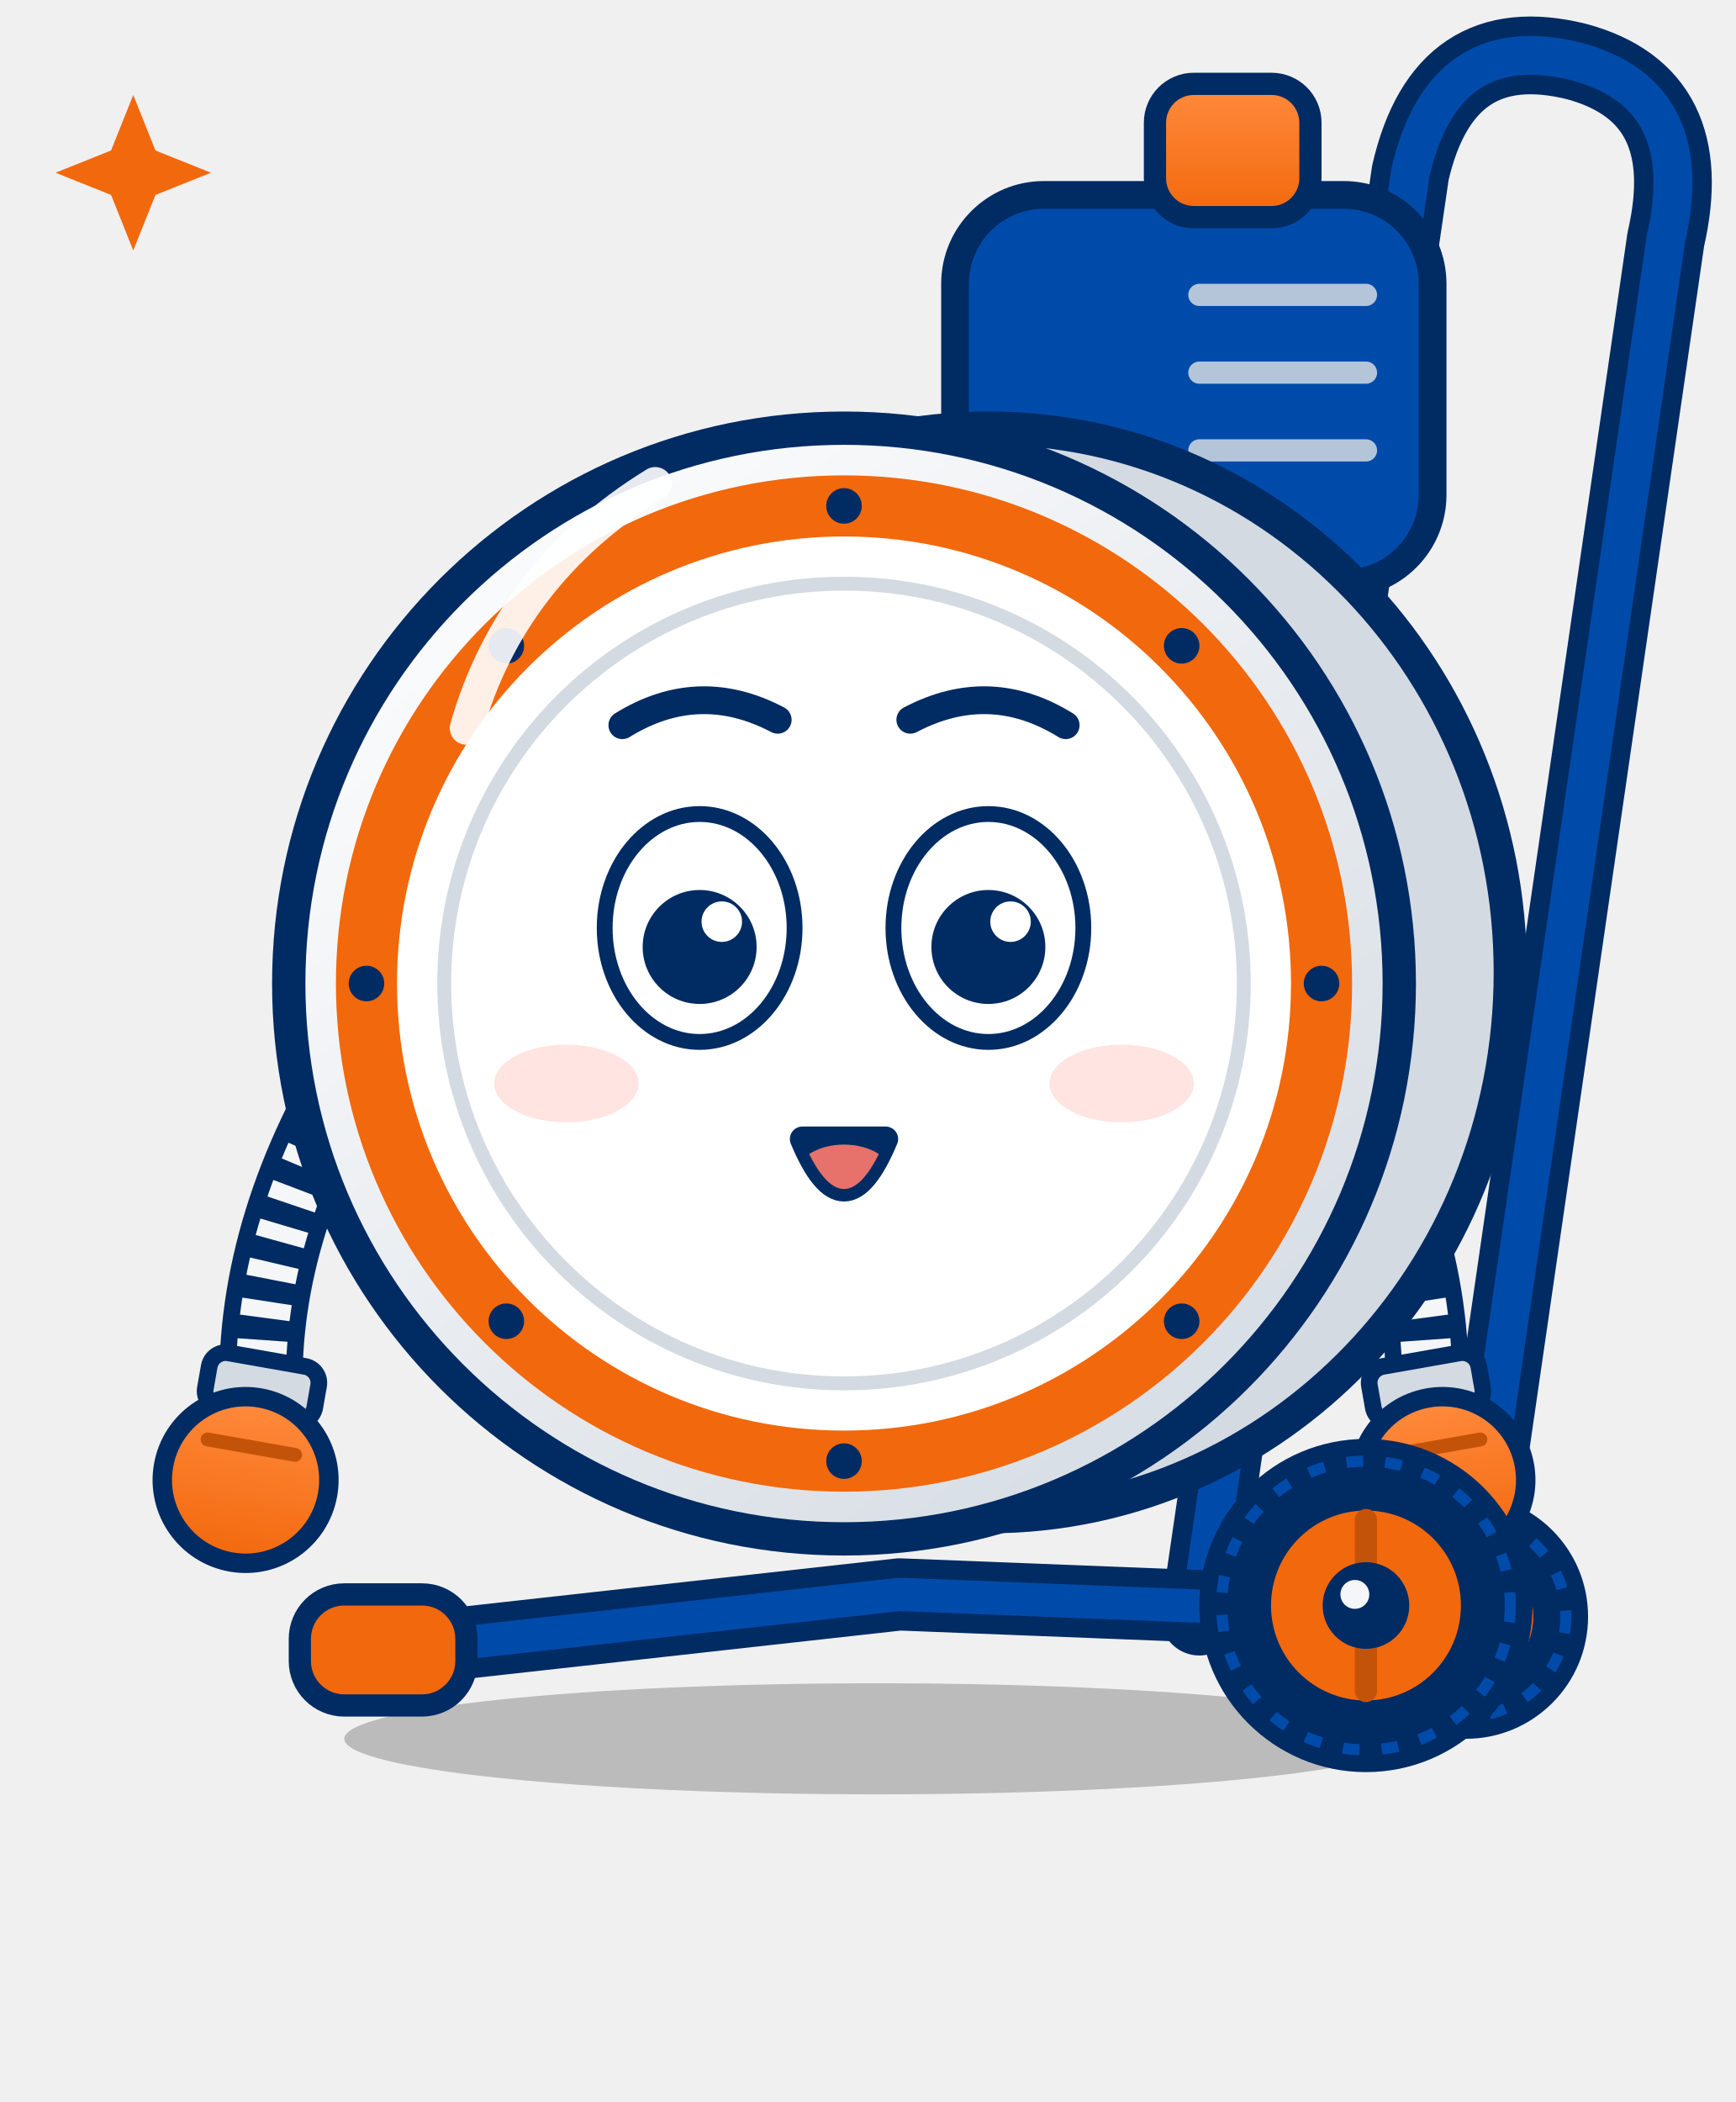
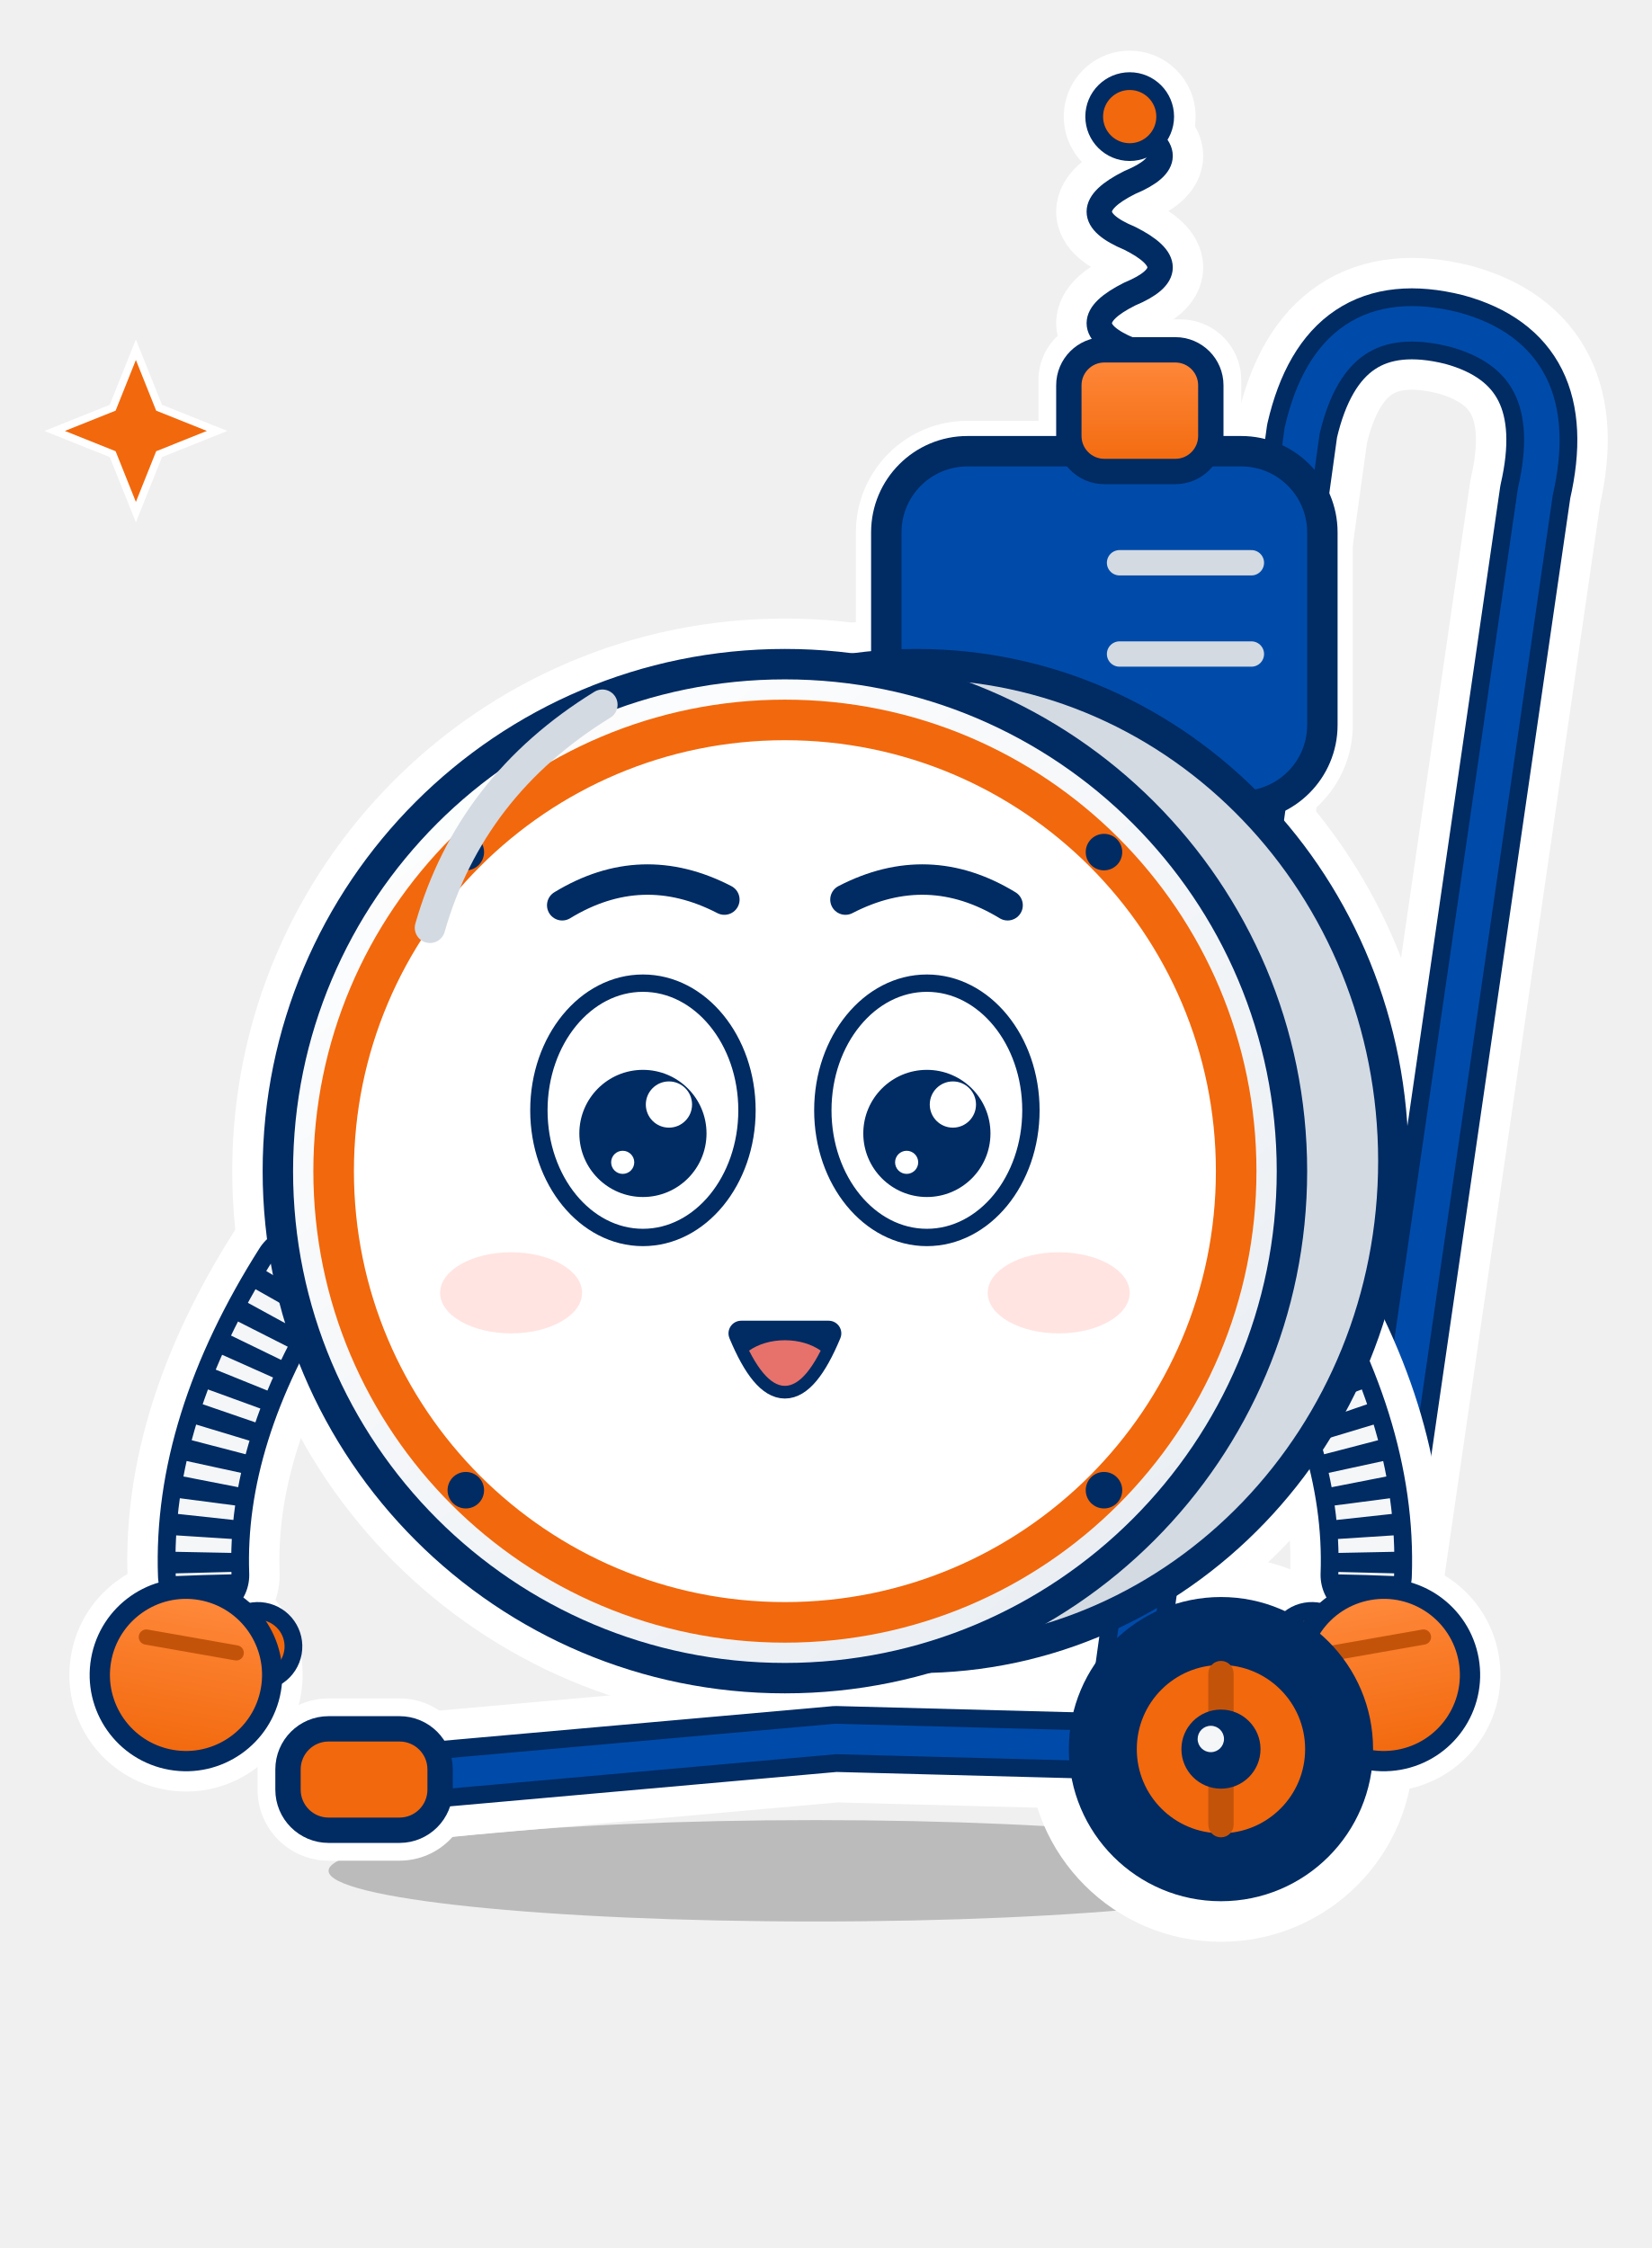
- <svg xmlns="http://www.w3.org/2000/svg" viewBox="-32 8.9 312.6 378.5" class="mola" role="img" aria-label="Mola, o mascote da M&amp;C Desentupidora">
+ <svg xmlns="http://www.w3.org/2000/svg" viewBox="-34.8 -45 325.8 443.4" class="mola" role="img" aria-label="Mola, a mascote da M&amp;C Desentupidora">
  <defs>
    <linearGradient id="ml8m" x1=".1" y1="0" x2=".9" y2="1">
      <stop offset="0" stop-color="#ffffff" />
-       <stop offset="1" stop-color="#D3DAE2" />
+       <stop offset="1" stop-color="#e8edf2" />
    </linearGradient>
    <linearGradient id="ml8o" x1="0" y1="0" x2="0" y2="1">
      <stop offset="0" stop-color="#ff8a3d" />
      <stop offset="1" stop-color="#F2680C" />
    </linearGradient>
    <clipPath id="ml8c">
-       <path d="M112.5,214 Q120,214 127.5,214 Q120,232 112.5,214 Z" />
+       <path d="M111.375,218 Q120,218 128.625,218 Q120,238.7 111.375,218 Z" />
    </clipPath>
  </defs>
  <g class="ml-rig">
-     <ellipse cx="126" cy="322" rx="96" ry="10" fill="#000" opacity="0.22" class="ml-shadow" />
-     <g class="ml-body">
-       <g>
-         <path d="M184,300 L222,40 Q228,14 252,20 Q274,26 268,52 L232,300" fill="none" stroke="#002B63" stroke-width="14" stroke-linecap="round" stroke-linejoin="round" />
-         <path d="M184,300 L222,40 Q228,14 252,20 Q274,26 268,52 L232,300" fill="none" stroke="#004BA9" stroke-width="7" stroke-linecap="round" stroke-linejoin="round" />
-       </g>
-       <g class="ml-wheel" transform="translate(232,300)">
-         <g>
-           <circle r="22" fill="#002B63" />
-           <circle r="18" fill="none" stroke="#004BA9" stroke-width="2" stroke-dasharray="3 4" />
-           <circle r="13.64" fill="#F2680C" stroke="#002B63" stroke-width="3" />
-           <rect x="-2" y="-12.76" width="4" height="25.52" rx="2" fill="#C4530A" />
-           <circle r="5.72" fill="#002B63" />
-           <circle cx="-2" cy="-2" r="2.6" fill="#F4F6F8" />
+     <ellipse cx="126" cy="324" rx="96" ry="10" fill="#000" opacity="0.22" class="ml-shadow ml-cart" />
+     <g class="ml-lean" transform="rotate(0 126 320)">
+       <g class="ml-body">
+         <g class="ml-outline ml-cart">
+           <rect x="134" y="38" width="98" height="82" rx="22" fill="#fff" />
+           <rect x="170" y="18" width="40" height="36" rx="12" fill="#fff" />
+           <path d="M188,24 q-12,-5 0,-11 q12,-5 0,-11 q-12,-5 0,-11 q12,-5 0,-11" fill="none" stroke="#fff" stroke-width="17" stroke-linecap="round" stroke-linejoin="round" />
+           <circle cx="188" cy="-22" r="13" fill="#fff" />
+           <rect x="16" y="290" width="42" height="32" rx="14" fill="#fff" />
+           <circle cx="206" cy="300" r="38" fill="#fff" />
+           <path d="M186,300 L222,40 Q228,14 252,20 Q274,26 268,52 L232,300" fill="none" stroke="#fff" stroke-width="26" stroke-linecap="round" stroke-linejoin="round" />
+           <path d="M40,306 L130,298 L206,300" fill="none" stroke="#fff" stroke-width="25" stroke-linecap="round" stroke-linejoin="round" />
+         </g>
+         <g class="ml-outline">
+           <ellipse cx="146" cy="184" rx="103" ry="107" fill="#fff" />
+           <circle cx="120" cy="186" r="109" fill="#fff" />
+         </g>
+         <g class="ml-cart">
+           <g>
+             <path d="M186,300 L222,40 Q228,14 252,20 Q274,26 268,52 L232,300" fill="none" stroke="#002B63" stroke-width="14" stroke-linecap="round" stroke-linejoin="round" />
+             <path d="M186,300 L222,40 Q228,14 252,20 Q274,26 268,52 L232,300" fill="none" stroke="#004BA9" stroke-width="7" stroke-linecap="round" stroke-linejoin="round" />
+           </g>
+           <g>
+             <path d="M40,306 L130,298 L206,300" fill="none" stroke="#002B63" stroke-width="13" stroke-linecap="round" stroke-linejoin="round" />
+             <path d="M40,306 L130,298 L206,300" fill="none" stroke="#004BA9" stroke-width="6" stroke-linecap="round" stroke-linejoin="round" />
+           </g>
+           <rect x="22" y="296" width="30" height="20" rx="8" fill="#F2680C" stroke="#002B63" stroke-width="5" />
+           <g class="ml-motor">
+             <rect x="140" y="44" width="86" height="70" rx="16" fill="#004BA9" stroke="#002B63" stroke-width="6" />
+             <path d="M186,66 H212" stroke="#D3DAE2" stroke-width="5" stroke-linecap="round" />
+             <path d="M186,84 H212" stroke="#D3DAE2" stroke-width="5" stroke-linecap="round" />
+             <g>
+               <path d="M188,24 q-12,-5 0,-11 q12,-5 0,-11 q-12,-5 0,-11 q12,-5 0,-11" fill="none" stroke="#002B63" stroke-width="5" stroke-linecap="round" stroke-linejoin="round" />
+               <circle cx="188" cy="-22" r="7" fill="#F2680C" stroke="#002B63" stroke-width="3.5" />
+               <rect x="176" y="24" width="28" height="24" rx="7" fill="url(#ml8o)" stroke="#002B63" stroke-width="5" />
+             </g>
+           </g>
+         </g>
+         <g class="ml-arm ml-cart" transform="translate(24,206) rotate(10)">
+           <g>
+             <path d="M0,0 Q-14,34 -8,62" fill="none" stroke="#fff" stroke-width="30" stroke-linecap="round" />
+             <circle cx="-8" cy="82" r="23" fill="#fff" />
+             <path d="M0,0 Q-14,34 -8,62" fill="none" stroke="#002B63" stroke-width="18" stroke-linecap="round" />
+             <path d="M0,0 Q-14,34 -8,62" fill="none" stroke="#F4F6F8" stroke-width="11" stroke-dasharray="3 4" />
+             <circle cx="5" cy="74" r="7" fill="#F2680C" stroke="#002B63" stroke-width="3.5" />
+             <circle cx="-8" cy="82" r="17" fill="url(#ml8o)" stroke="#002B63" stroke-width="4" />
+             <path d="M-17,76 h18" stroke="#C4530A" stroke-width="3" stroke-linecap="round" />
+           </g>
+         </g>
+         <g class="ml-arm ml-cart" transform="translate(216,206) rotate(-10)">
+           <g>
+             <path d="M0,0 Q14,34 8,62" fill="none" stroke="#fff" stroke-width="30" stroke-linecap="round" />
+             <circle cx="8" cy="82" r="23" fill="#fff" />
+             <path d="M0,0 Q14,34 8,62" fill="none" stroke="#002B63" stroke-width="18" stroke-linecap="round" />
+             <path d="M0,0 Q14,34 8,62" fill="none" stroke="#F4F6F8" stroke-width="11" stroke-dasharray="3 4" />
+             <circle cx="-5" cy="74" r="7" fill="#F2680C" stroke="#002B63" stroke-width="3.5" />
+             <circle cx="8" cy="82" r="17" fill="url(#ml8o)" stroke="#002B63" stroke-width="4" />
+             <path d="M-1,76 h18" stroke="#C4530A" stroke-width="3" stroke-linecap="round" />
+             <g class="ml-prop" opacity="0" transform="translate(8,82)">
+               <rect x="-5" y="-12" width="10" height="92" rx="5" fill="#c98a3d" stroke="#002B63" stroke-width="3" />
+               <path d="M-26,80 q26,40 52,0 z" fill="#c0392b" stroke="#002B63" stroke-width="3" stroke-linejoin="round" />
+             </g>
+           </g>
+         </g>
+         <ellipse cx="146" cy="184" rx="94" ry="98" fill="#D3DAE2" stroke="#002B63" stroke-width="6" />
+         <circle cx="120" cy="186" r="100" fill="url(#ml8m)" stroke="#002B63" stroke-width="6" />
+         <g class="ml-ring" transform="translate(120,186)">
+           <circle r="89" fill="#ffffff" stroke="#F2680C" stroke-width="8" />
+           <circle cx="62.93" cy="62.93" r="3.6" fill="#002B63" />
+           <circle cx="-62.93" cy="62.93" r="3.6" fill="#002B63" />
+           <circle cx="-62.93" cy="-62.93" r="3.6" fill="#002B63" />
+           <circle cx="62.93" cy="-62.93" r="3.6" fill="#002B63" />
+         </g>
+         <path d="M50,138 Q58,110 84,94" fill="none" stroke="#D3DAE2" stroke-width="6" stroke-linecap="round" />
+         <g class="ml-cart">
+           <g class="ml-wheel" transform="translate(206,300)">
+             <g>
+               <circle r="30" fill="#002B63" />
+               <circle r="18.6" fill="#F2680C" stroke="#002B63" stroke-width="4" />
+               <rect x="-2.5" y="-17.4" width="5" height="34.8" rx="2.5" fill="#C4530A" />
+               <circle r="7.8" fill="#002B63" />
+               <circle cx="-2" cy="-2" r="2.6" fill="#F4F6F8" />
+             </g>
+           </g>
+         </g>
+         <g class="ml-face">
+           <ellipse cx="66" cy="210" rx="14" ry="8" fill="#ff7a6b" opacity="0.2" />
+           <ellipse cx="174" cy="210" rx="14" ry="8" fill="#ff7a6b" opacity="0.2" />
+           <g class="ml-eye" transform="translate(92,174)">
+             <g opacity="1" transform="scale(1.14)">
+               <g>
+                 <ellipse cx="0" cy="0" rx="18" ry="22" fill="#fff" stroke="#002B63" stroke-width="3" />
+                 <g>
+                   <circle cx="0" cy="4" r="11" fill="#002B63" />
+                   <circle cx="4.5" cy="-1" r="4" fill="#fff" />
+                   <circle cx="-3.5" cy="9" r="2" fill="#fff" />
+                 </g>
+               </g>
+             </g>
+             <path d="M-15,3 Q0,-11 15,3" fill="none" stroke="#002B63" stroke-width="5.5" stroke-linecap="round" opacity="0" />
+           </g>
+           <g class="ml-eye" transform="translate(148,174)">
+             <g opacity="1" transform="scale(1.14)">
+               <g>
+                 <ellipse cx="0" cy="0" rx="18" ry="22" fill="#fff" stroke="#002B63" stroke-width="3" />
+                 <g>
+                   <circle cx="0" cy="4" r="11" fill="#002B63" />
+                   <circle cx="4.5" cy="-1" r="4" fill="#fff" />
+                   <circle cx="-3.5" cy="9" r="2" fill="#fff" />
+                 </g>
+               </g>
+             </g>
+             <path d="M-15,3 Q0,-11 15,3" fill="none" stroke="#002B63" stroke-width="5.5" stroke-linecap="round" opacity="0" />
+           </g>
+           <path d="M76,142 Q92,133 108,142" fill="none" stroke="#002B63" stroke-width="6" stroke-linecap="round" transform="translate(0,-9) rotate(-2 92 140)" />
+           <path d="M132,142 Q148,133 164,142" fill="none" stroke="#002B63" stroke-width="6" stroke-linecap="round" transform="translate(0,-9) rotate(2 148 140)" />
+           <path d="M111.375,218 Q120,218 128.625,218 Q120,238.7 111.375,218 Z" fill="#002B63" stroke="#002B63" stroke-width="5" stroke-linejoin="round" stroke-linecap="round" />
+           <ellipse cx="120" cy="226.35" rx="10" ry="7" fill="#ff7a6b" opacity="0.9" clip-path="url(#ml8c)" />
        </g>
      </g>
-       <g class="ml-motor">
-         <rect x="140" y="44" width="86" height="70" rx="16" fill="#004BA9" stroke="#002B63" stroke-width="5" />
-         <path d="M184,62 H214" stroke="#D3DAE2" stroke-width="4" stroke-linecap="round" opacity="0.85" />
-         <path d="M184,76 H214" stroke="#D3DAE2" stroke-width="4" stroke-linecap="round" opacity="0.85" />
-         <path d="M184,90 H214" stroke="#D3DAE2" stroke-width="4" stroke-linecap="round" opacity="0.85" />
-         <rect x="176" y="24" width="28" height="24" rx="7" fill="url(#ml8o)" stroke="#002B63" stroke-width="4" />
-       </g>
-       <g>
-         <path d="M40,306 L130,296 L232,300" fill="none" stroke="#002B63" stroke-width="13" stroke-linecap="round" stroke-linejoin="round" />
-         <path d="M40,306 L130,296 L232,300" fill="none" stroke="#004BA9" stroke-width="6" stroke-linecap="round" stroke-linejoin="round" />
-       </g>
-       <rect x="22" y="296" width="30" height="20" rx="8" fill="#F2680C" stroke="#002B63" stroke-width="4" />
-       <g class="ml-arm" transform="translate(34,198) rotate(10)">
-         <g>
-           <path d="M0,0 Q-14,34 -8,64" fill="none" stroke="#002B63" stroke-width="15" stroke-linecap="round" />
-           <path d="M0,0 Q-14,34 -8,64" fill="none" stroke="#F4F6F8" stroke-width="9" stroke-dasharray="3 4" />
-           <rect x="-18" y="58" width="20" height="10" rx="3" fill="#D3DAE2" stroke="#002B63" stroke-width="3" />
-           <circle cx="-8" cy="80" r="15" fill="url(#ml8o)" stroke="#002B63" stroke-width="3.5" />
-           <path d="M-16,74 h16" stroke="#C4530A" stroke-width="2.5" stroke-linecap="round" />
-         </g>
-       </g>
-       <g class="ml-arm" transform="translate(206,198) rotate(-10)">
-         <g>
-           <path d="M0,0 Q14,34 8,64" fill="none" stroke="#002B63" stroke-width="15" stroke-linecap="round" />
-           <path d="M0,0 Q14,34 8,64" fill="none" stroke="#F4F6F8" stroke-width="9" stroke-dasharray="3 4" />
-           <rect x="-2" y="58" width="20" height="10" rx="3" fill="#D3DAE2" stroke="#002B63" stroke-width="3" />
-           <circle cx="8" cy="80" r="15" fill="url(#ml8o)" stroke="#002B63" stroke-width="3.5" />
-           <path d="M0,74 h16" stroke="#C4530A" stroke-width="2.5" stroke-linecap="round" />
-           <g class="ml-prop" opacity="0" transform="translate(8,80)">
-             <rect x="-4" y="-12" width="8" height="92" rx="4" fill="#c98a3d" />
-             <path d="M-24,80 q24,38 48,0 z" fill="#c0392b" />
-             <rect x="-26" y="76" width="52" height="7" rx="3.5" fill="#962d22" />
-           </g>
-         </g>
-       </g>
-       <ellipse cx="146" cy="184" rx="94" ry="98" fill="#D3DAE2" stroke="#002B63" stroke-width="6" />
-       <circle cx="120" cy="186" r="100" fill="url(#ml8m)" stroke="#002B63" stroke-width="6" />
-       <g class="ml-ring" transform="translate(120,186)">
-         <circle r="86" fill="#ffffff" stroke="#F2680C" stroke-width="11" />
-         <circle cx="86.00" cy="0.00" r="3.2" fill="#002B63" />
-         <circle cx="60.81" cy="60.81" r="3.2" fill="#002B63" />
-         <circle cx="0.00" cy="86.00" r="3.2" fill="#002B63" />
-         <circle cx="-60.81" cy="60.81" r="3.2" fill="#002B63" />
-         <circle cx="-86.00" cy="0.00" r="3.2" fill="#002B63" />
-         <circle cx="-60.81" cy="-60.81" r="3.2" fill="#002B63" />
-         <circle cx="-0.00" cy="-86.00" r="3.2" fill="#002B63" />
-         <circle cx="60.81" cy="-60.81" r="3.2" fill="#002B63" />
-       </g>
-       <circle cx="120" cy="186" r="72" fill="none" stroke="#D3DAE2" stroke-width="2.5" />
-       <path d="M52,140 Q60,112 86,96" fill="none" stroke="#ffffff" stroke-width="6" stroke-linecap="round" opacity="0.9" />
-       <g class="ml-wheel" transform="translate(214,298)">
-         <g>
-           <circle r="30" fill="#002B63" />
-           <circle r="26" fill="none" stroke="#004BA9" stroke-width="2" stroke-dasharray="3 4" />
-           <circle r="18.6" fill="#F2680C" stroke="#002B63" stroke-width="3" />
-           <rect x="-2" y="-17.4" width="4" height="34.8" rx="2" fill="#C4530A" />
-           <circle r="7.8" fill="#002B63" />
-           <circle cx="-2" cy="-2" r="2.6" fill="#F4F6F8" />
-         </g>
-       </g>
-       <g class="ml-face">
-         <ellipse cx="70" cy="204" rx="13" ry="7" fill="#ff7a6b" opacity="0.2" />
-         <ellipse cx="170" cy="204" rx="13" ry="7" fill="#ff7a6b" opacity="0.2" />
-         <g class="ml-eye" transform="translate(94,176)">
-           <g opacity="1" transform="scale(1.14)">
-             <g>
-               <ellipse cx="0" cy="0" rx="15" ry="18" fill="#fff" stroke="#002B63" stroke-width="2.5" />
-               <g>
-                 <circle cx="0" cy="3" r="9" fill="#002B63" />
-                 <circle cx="3.5" cy="-1" r="3.2" fill="#fff" />
-               </g>
-             </g>
-           </g>
-           <path d="M-13,2 Q0,-10 13,2" fill="none" stroke="#002B63" stroke-width="4.5" stroke-linecap="round" opacity="0" />
-         </g>
-         <g class="ml-eye" transform="translate(146,176)">
-           <g opacity="1" transform="scale(1.14)">
-             <g>
-               <ellipse cx="0" cy="0" rx="15" ry="18" fill="#fff" stroke="#002B63" stroke-width="2.5" />
-               <g>
-                 <circle cx="0" cy="3" r="9" fill="#002B63" />
-                 <circle cx="3.5" cy="-1" r="3.2" fill="#fff" />
-               </g>
-             </g>
-           </g>
-           <path d="M-13,2 Q0,-10 13,2" fill="none" stroke="#002B63" stroke-width="4.5" stroke-linecap="round" opacity="0" />
-         </g>
-         <path d="M80,148 Q94,140 108,148" fill="none" stroke="#002B63" stroke-width="5" stroke-linecap="round" transform="translate(0,-9) rotate(-2 94 146)" />
-         <path d="M132,148 Q146,140 160,148" fill="none" stroke="#002B63" stroke-width="5" stroke-linecap="round" transform="translate(0,-9) rotate(2 146 146)" />
-         <path d="M112.5,214 Q120,214 127.5,214 Q120,232 112.5,214 Z" fill="#002B63" stroke="#002B63" stroke-width="4.5" stroke-linejoin="round" stroke-linecap="round" />
-         <ellipse cx="120" cy="221" rx="9" ry="6" fill="#ff7a6b" opacity="0.9" clip-path="url(#ml8c)" />
-       </g>
    </g>
-     <g class="ml-spark" transform="translate(-8,40)">
-       <path d="M0,-14 L4,-4 L14,0 L4,4 L0,14 L-4,4 L-14,0 L-4,-4 Z" fill="#F2680C" />
+     <g class="ml-spark ml-cart" transform="translate(-8,40)">
+       <path d="M0,-14 L4,-4 L14,0 L4,4 L0,14 L-4,4 L-14,0 L-4,-4 Z" fill="#F2680C" stroke="#fff" stroke-width="3" paint-order="stroke" />
    </g>
  </g>
</svg>
